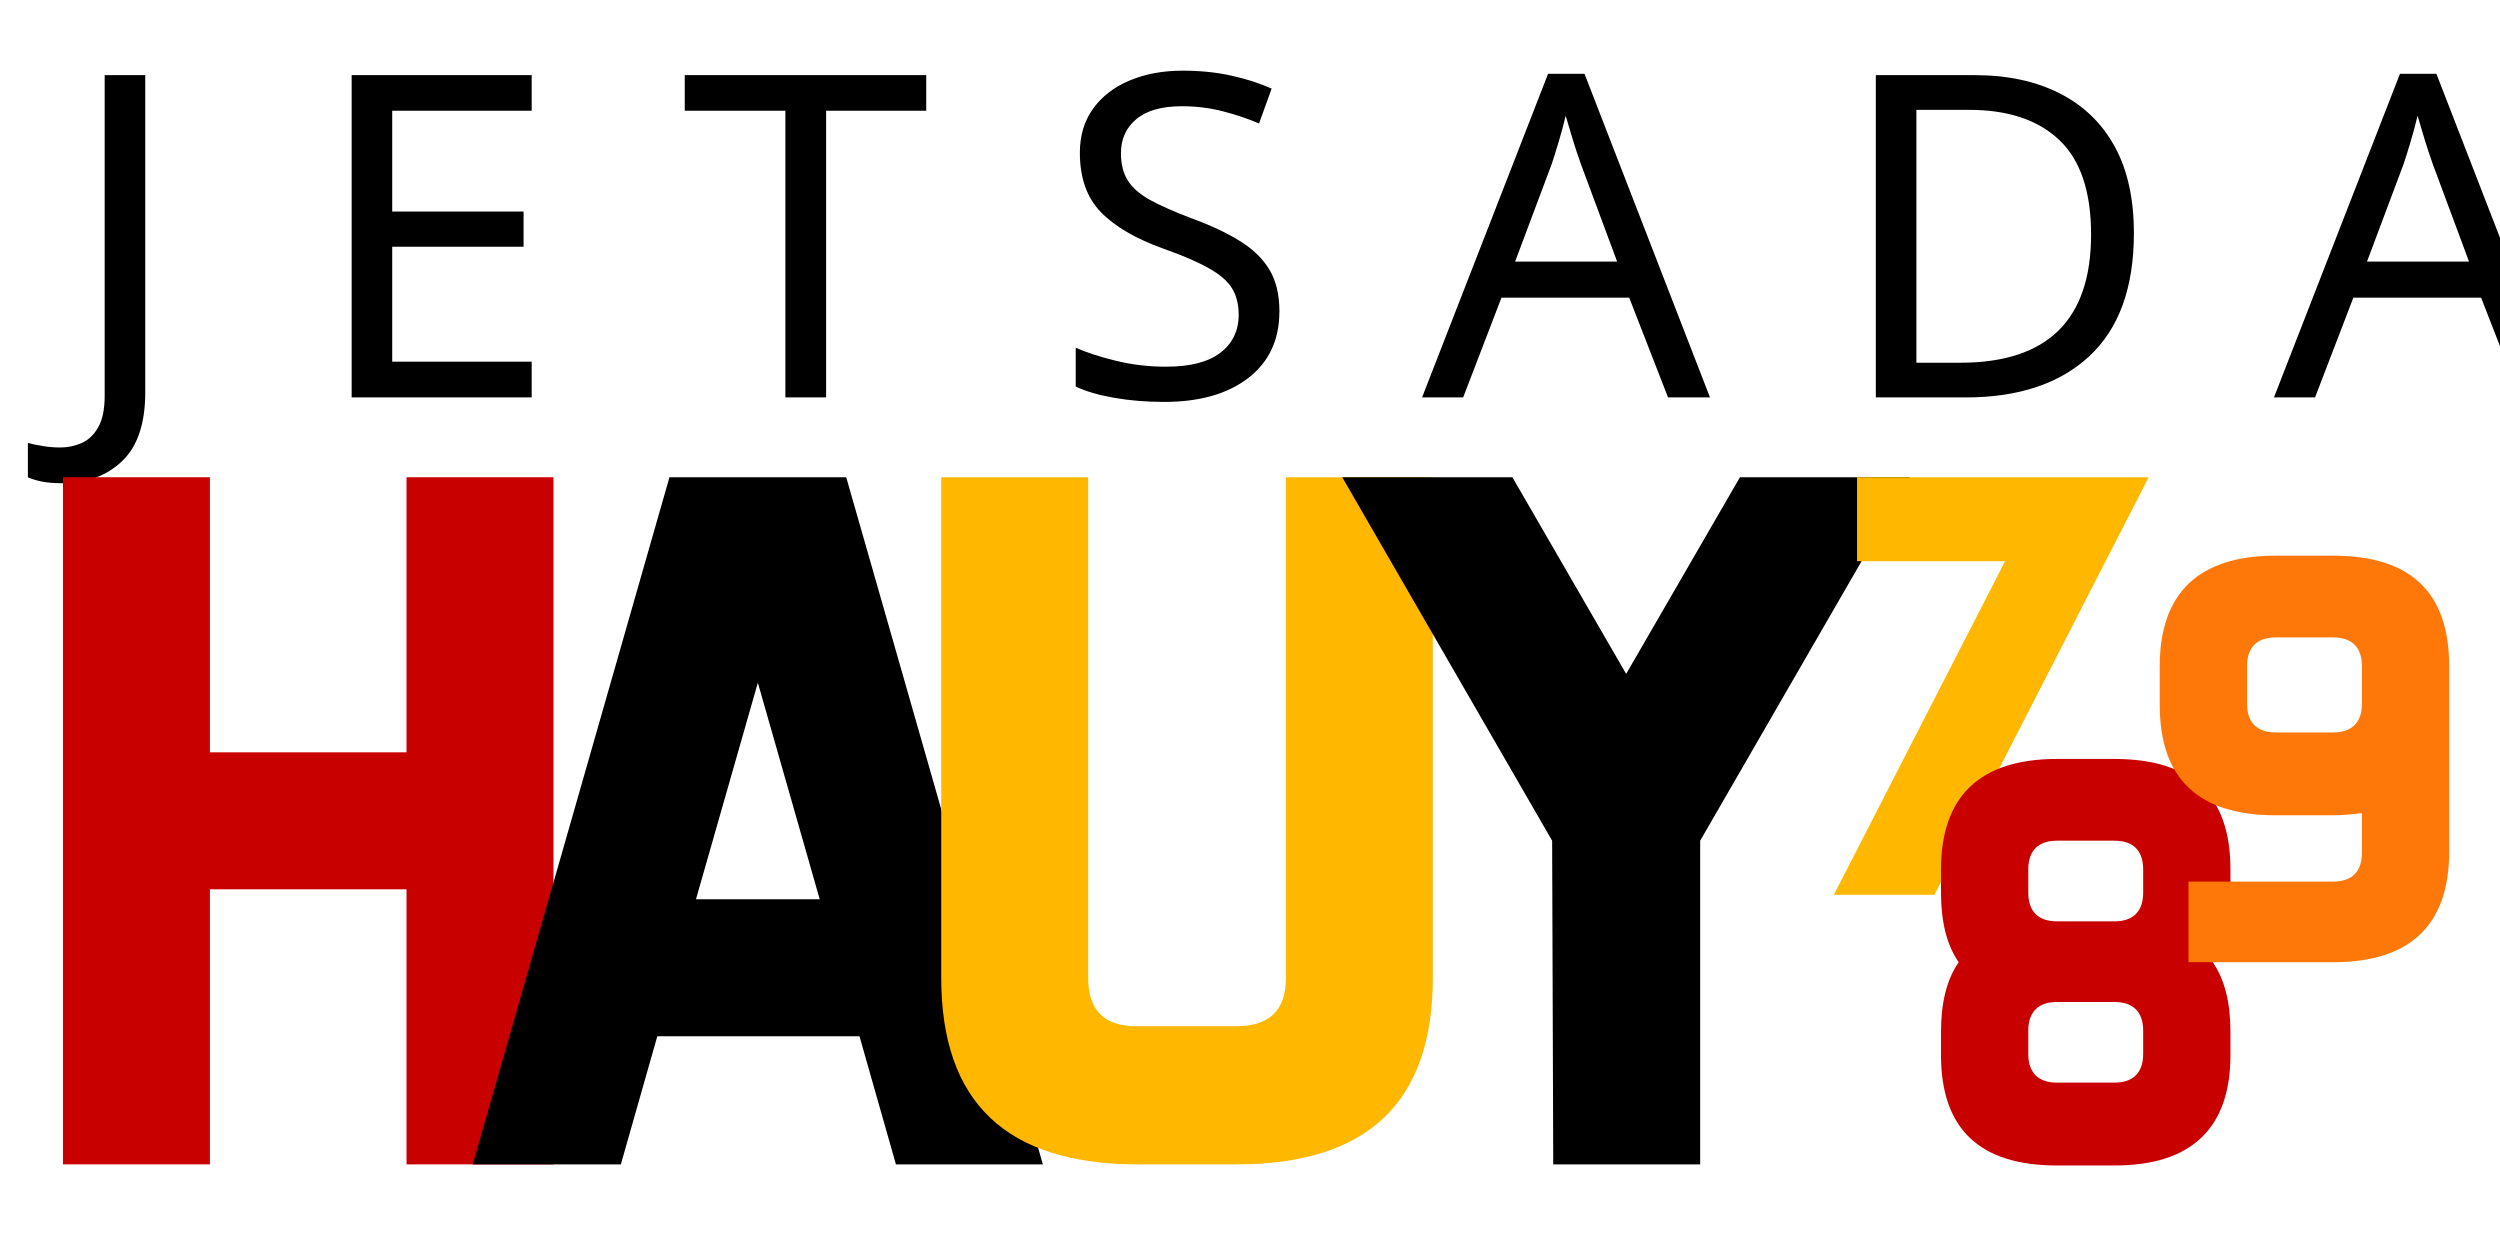
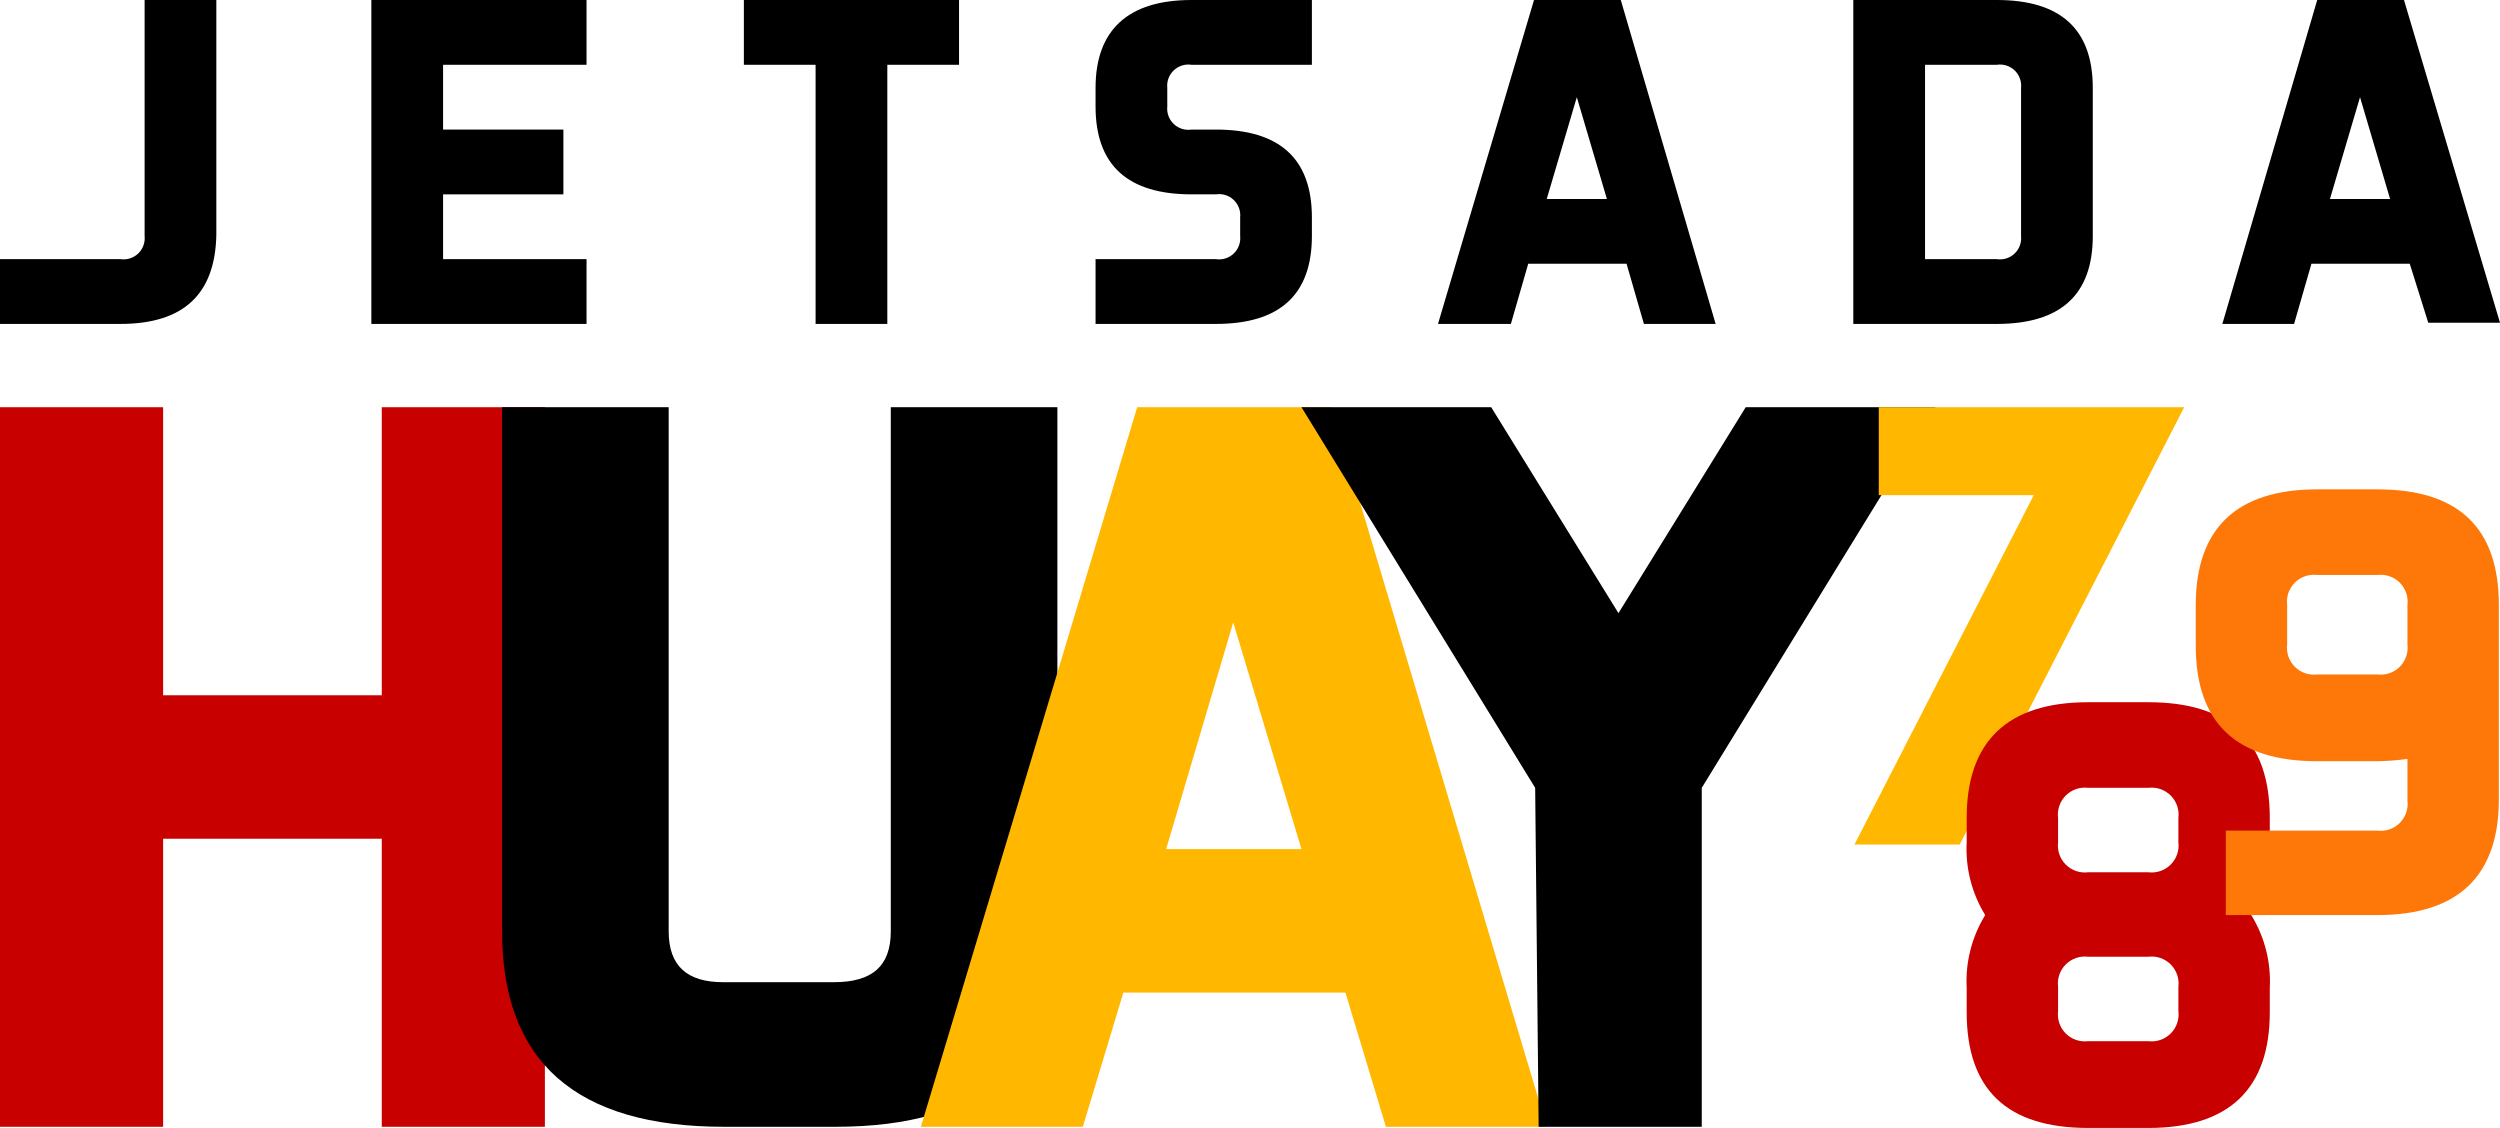
- <svg xmlns="http://www.w3.org/2000/svg" version="1.1" id="Layer_1" x="0px" y="0px" viewBox="0 0 226.3 113" style="enable-background:new 0 0 226.3 113;" xml:space="preserve">
-   <style type="text/css">
- 	.st0{font-family:'Doubleplus';}
- 	.st1{font-size:40.855px;}
- 	.st2{letter-spacing:11;}
- 	.st3{fill:#C90000;}
- 	.st4{fill:#FFB700;}
- 	.st5{fill:#FD7809;}
- </style>
-   <g>
-     <text transform="matrix(1 0 0 1 5.7104 35.9751)" class="st0 st1 st2">JETSADA</text>
-   </g>
-   <path class="st3" d="M19,80.5v24.9H5.7V43.2H19v24.9h17.8V43.2h13.3v62.2H36.8V80.5L19,80.5L19,80.5z" />
-   <path d="M77.8,93.8H59.5l-3.3,11.6H42.8l17.8-62.2h16l17.8,62.2H81.1L77.8,93.8z M63,81.4h11.2l-5.6-19.6L63,81.4z" />
-   <path class="st4" d="M116.4,88.5V43.2h13.3v45.3c0,11.3-5.9,16.9-17.8,16.9H103c-11.9,0-17.8-5.6-17.8-16.9V43.2h13.3v45.3  c0,3,1.5,4.4,4.4,4.4h8.9C114.9,92.9,116.4,91.5,116.4,88.5z" />
-   <path d="M140.5,76.1l-19-32.9h15.4L147.2,61l10.3-17.8h15.4l-19,32.9v29.3h-13.3L140.5,76.1L140.5,76.1z" />
-   <g>
-     <path class="st4" d="M194.5,43.2L175.1,81H166l15.5-30.2h-13.4v-7.6H194.5z" />
-   </g>
-   <g>
-     <path class="st3" d="M201.9,80.8c0,2.6-0.5,4.7-1.6,6.3c1.1,1.6,1.6,3.7,1.6,6.3v2.1c0,6.6-3.5,10-10.5,10h-5.2   c-7,0-10.5-3.3-10.5-10v-2.1c0-2.6,0.5-4.7,1.6-6.3c-1.1-1.6-1.6-3.7-1.6-6.3v-2.1c0-6.6,3.5-10,10.5-10h5.2c7,0,10.5,3.3,10.5,10   V80.8z M191.4,83.4c1.7,0,2.6-0.9,2.6-2.6v-2.1c0-1.7-0.9-2.6-2.6-2.6h-5.2c-1.7,0-2.6,0.9-2.6,2.6v2.1c0,1.7,0.9,2.6,2.6,2.6   H191.4z M191.4,90.7h-5.2c-1.7,0-2.6,0.9-2.6,2.6v2.1c0,1.7,0.9,2.6,2.6,2.6h5.2c1.7,0,2.6-0.9,2.6-2.6v-2.1   C194,91.6,193.1,90.7,191.4,90.7z" />
-   </g>
-   <g>
-     <path class="st5" d="M195.5,60.3c0-6.6,3.5-10,10.5-10h5.2c7,0,10.5,3.3,10.5,10v16.8c0,6.6-3.5,10-10.5,10h-13.1v-7.3h13.1   c1.7,0,2.6-0.9,2.6-2.6v-3.6c-0.8,0.1-1.7,0.2-2.6,0.2H206c-7,0-10.5-3.3-10.5-10V60.3z M206,57.7c-1.7,0-2.6,0.9-2.6,2.6v3.4   c0,1.7,0.9,2.6,2.6,2.6h5.2c1.7,0,2.6-0.9,2.6-2.6v-3.4c0-1.7-0.9-2.6-2.6-2.6H206z" />
+ <svg xmlns="http://www.w3.org/2000/svg" viewBox="0 0 216.1 97.5">
+   <defs>
+     <style>.cls-1{isolation:isolate;}.cls-2{fill:#c90000;}.cls-3{fill:#ffb700;}.cls-4{fill:#fd7809;}</style>
+   </defs>
+   <g id="Layer_2" data-name="Layer 2">
+     <g id="Layer_1-2" data-name="Layer 1">
+       <g class="cls-1">
+         <path d="M10.4,28H0V22.4H10.4a1.83,1.83,0,0,0,2.1-2V0h6.2V20.3C18.6,25.4,15.9,28,10.4,28Z" />
+         <path d="M38.3,11.2H48.7v5.6H38.3v5.6H50.7V28H32.1V0H50.7V5.6H38.3Z" />
+         <path d="M70.5,5.6H64.3V0H82.9V5.6H76.7V28H70.5Z" />
+         <path d="M103,0h10.4V5.6H103a1.83,1.83,0,0,0-2.1,2V9.2a1.83,1.83,0,0,0,2.1,2h2.1c5.5,0,8.3,2.5,8.3,7.6v1.6c0,5.1-2.8,7.6-8.3,7.6H94.7V22.4h10.4a1.83,1.83,0,0,0,2.1-2V18.8a1.83,1.83,0,0,0-2.1-2H103c-5.5,0-8.3-2.5-8.3-7.6V7.6C94.7,2.6,97.5,0,103,0Z" />
+         <path d="M140.6,22.8h-8.5L130.6,28h-6.3l8.3-28h7.5l8.2,28h-6.2Zm-6.9-5.6h5.2l-2.6-8.8Z" />
+         <path d="M180.9,20.4c0,5.1-2.8,7.6-8.3,7.6H160.2V0h12.4c5.5,0,8.3,2.5,8.3,7.6Zm-8.3,2a1.83,1.83,0,0,0,2.1-2V7.6a1.83,1.83,0,0,0-2.1-2h-6.2V22.4Z" />
+         <path d="M208.3,22.8h-8.5L198.3,28h-6.2l8.2-28h7.5l8.3,27.9h-6.2Zm-6.9-5.6h5.2L204,8.4Z" />
+       </g>
+       <path class="cls-2" d="M14.1,72.5V97.4H0V35.2H14.1V60.1H33V35.2H47.1V97.4H33V72.5Z" />
+       <path d="M77,80.5V35.2H91.4V80.5c0,11.3-6.4,16.9-19.2,16.9H62.6c-12.8,0-19.2-5.6-19.2-16.9V35.2H57.8V80.5c0,3,1.6,4.4,4.7,4.4h9.6C75.4,84.9,77,83.5,77,80.5Z" />
+       <path class="cls-3" d="M116.3,85.8H97.1L93.6,97.4h-14L98.3,35.2h16.8l18.6,62.2H119.8ZM100.8,73.4h11.7l-5.9-19.6Z" />
+       <path d="M132.7,68.1,112.5,35.2h16.4l11,17.8,11-17.8h16.4L147.1,68.1V97.4H133l-.3-29.3Z" />
+       <path class="cls-3" d="M188.8,35.2,169.4,73h-9.1l15.5-30.2H162.4V35.2Z" />
+       <path class="cls-2" d="M196.2,72.8a10.91,10.91,0,0,1-1.6,6.3,10.91,10.91,0,0,1,1.6,6.3v2.1c0,6.6-3.5,10-10.5,10h-5.2c-7,0-10.5-3.3-10.5-10V85.4a10.91,10.91,0,0,1,1.6-6.3,10.91,10.91,0,0,1-1.6-6.3V70.7c0-6.6,3.5-10,10.5-10h5.2c7,0,10.5,3.3,10.5,10Zm-10.5,2.6a2.33,2.33,0,0,0,2.6-2.6V70.7a2.33,2.33,0,0,0-2.6-2.6h-5.2a2.33,2.33,0,0,0-2.6,2.6v2.1a2.33,2.33,0,0,0,2.6,2.6Zm0,7.3h-5.2a2.33,2.33,0,0,0-2.6,2.6v2.1a2.33,2.33,0,0,0,2.6,2.6h5.2a2.33,2.33,0,0,0,2.6-2.6V85.3A2.33,2.33,0,0,0,185.7,82.7Z" />
+       <path class="cls-4" d="M189.8,52.3c0-6.6,3.5-10,10.5-10h5.2c7,0,10.5,3.3,10.5,10V69.1c0,6.6-3.5,10-10.5,10H192.4V71.8h13.1a2.33,2.33,0,0,0,2.6-2.6V65.6a21.12,21.12,0,0,1-2.6.2h-5.2c-7,0-10.5-3.3-10.5-10Zm10.5-2.6a2.33,2.33,0,0,0-2.6,2.6v3.4a2.33,2.33,0,0,0,2.6,2.6h5.2a2.33,2.33,0,0,0,2.6-2.6V52.3a2.33,2.33,0,0,0-2.6-2.6Z" />
+     </g>
  </g>
</svg>
